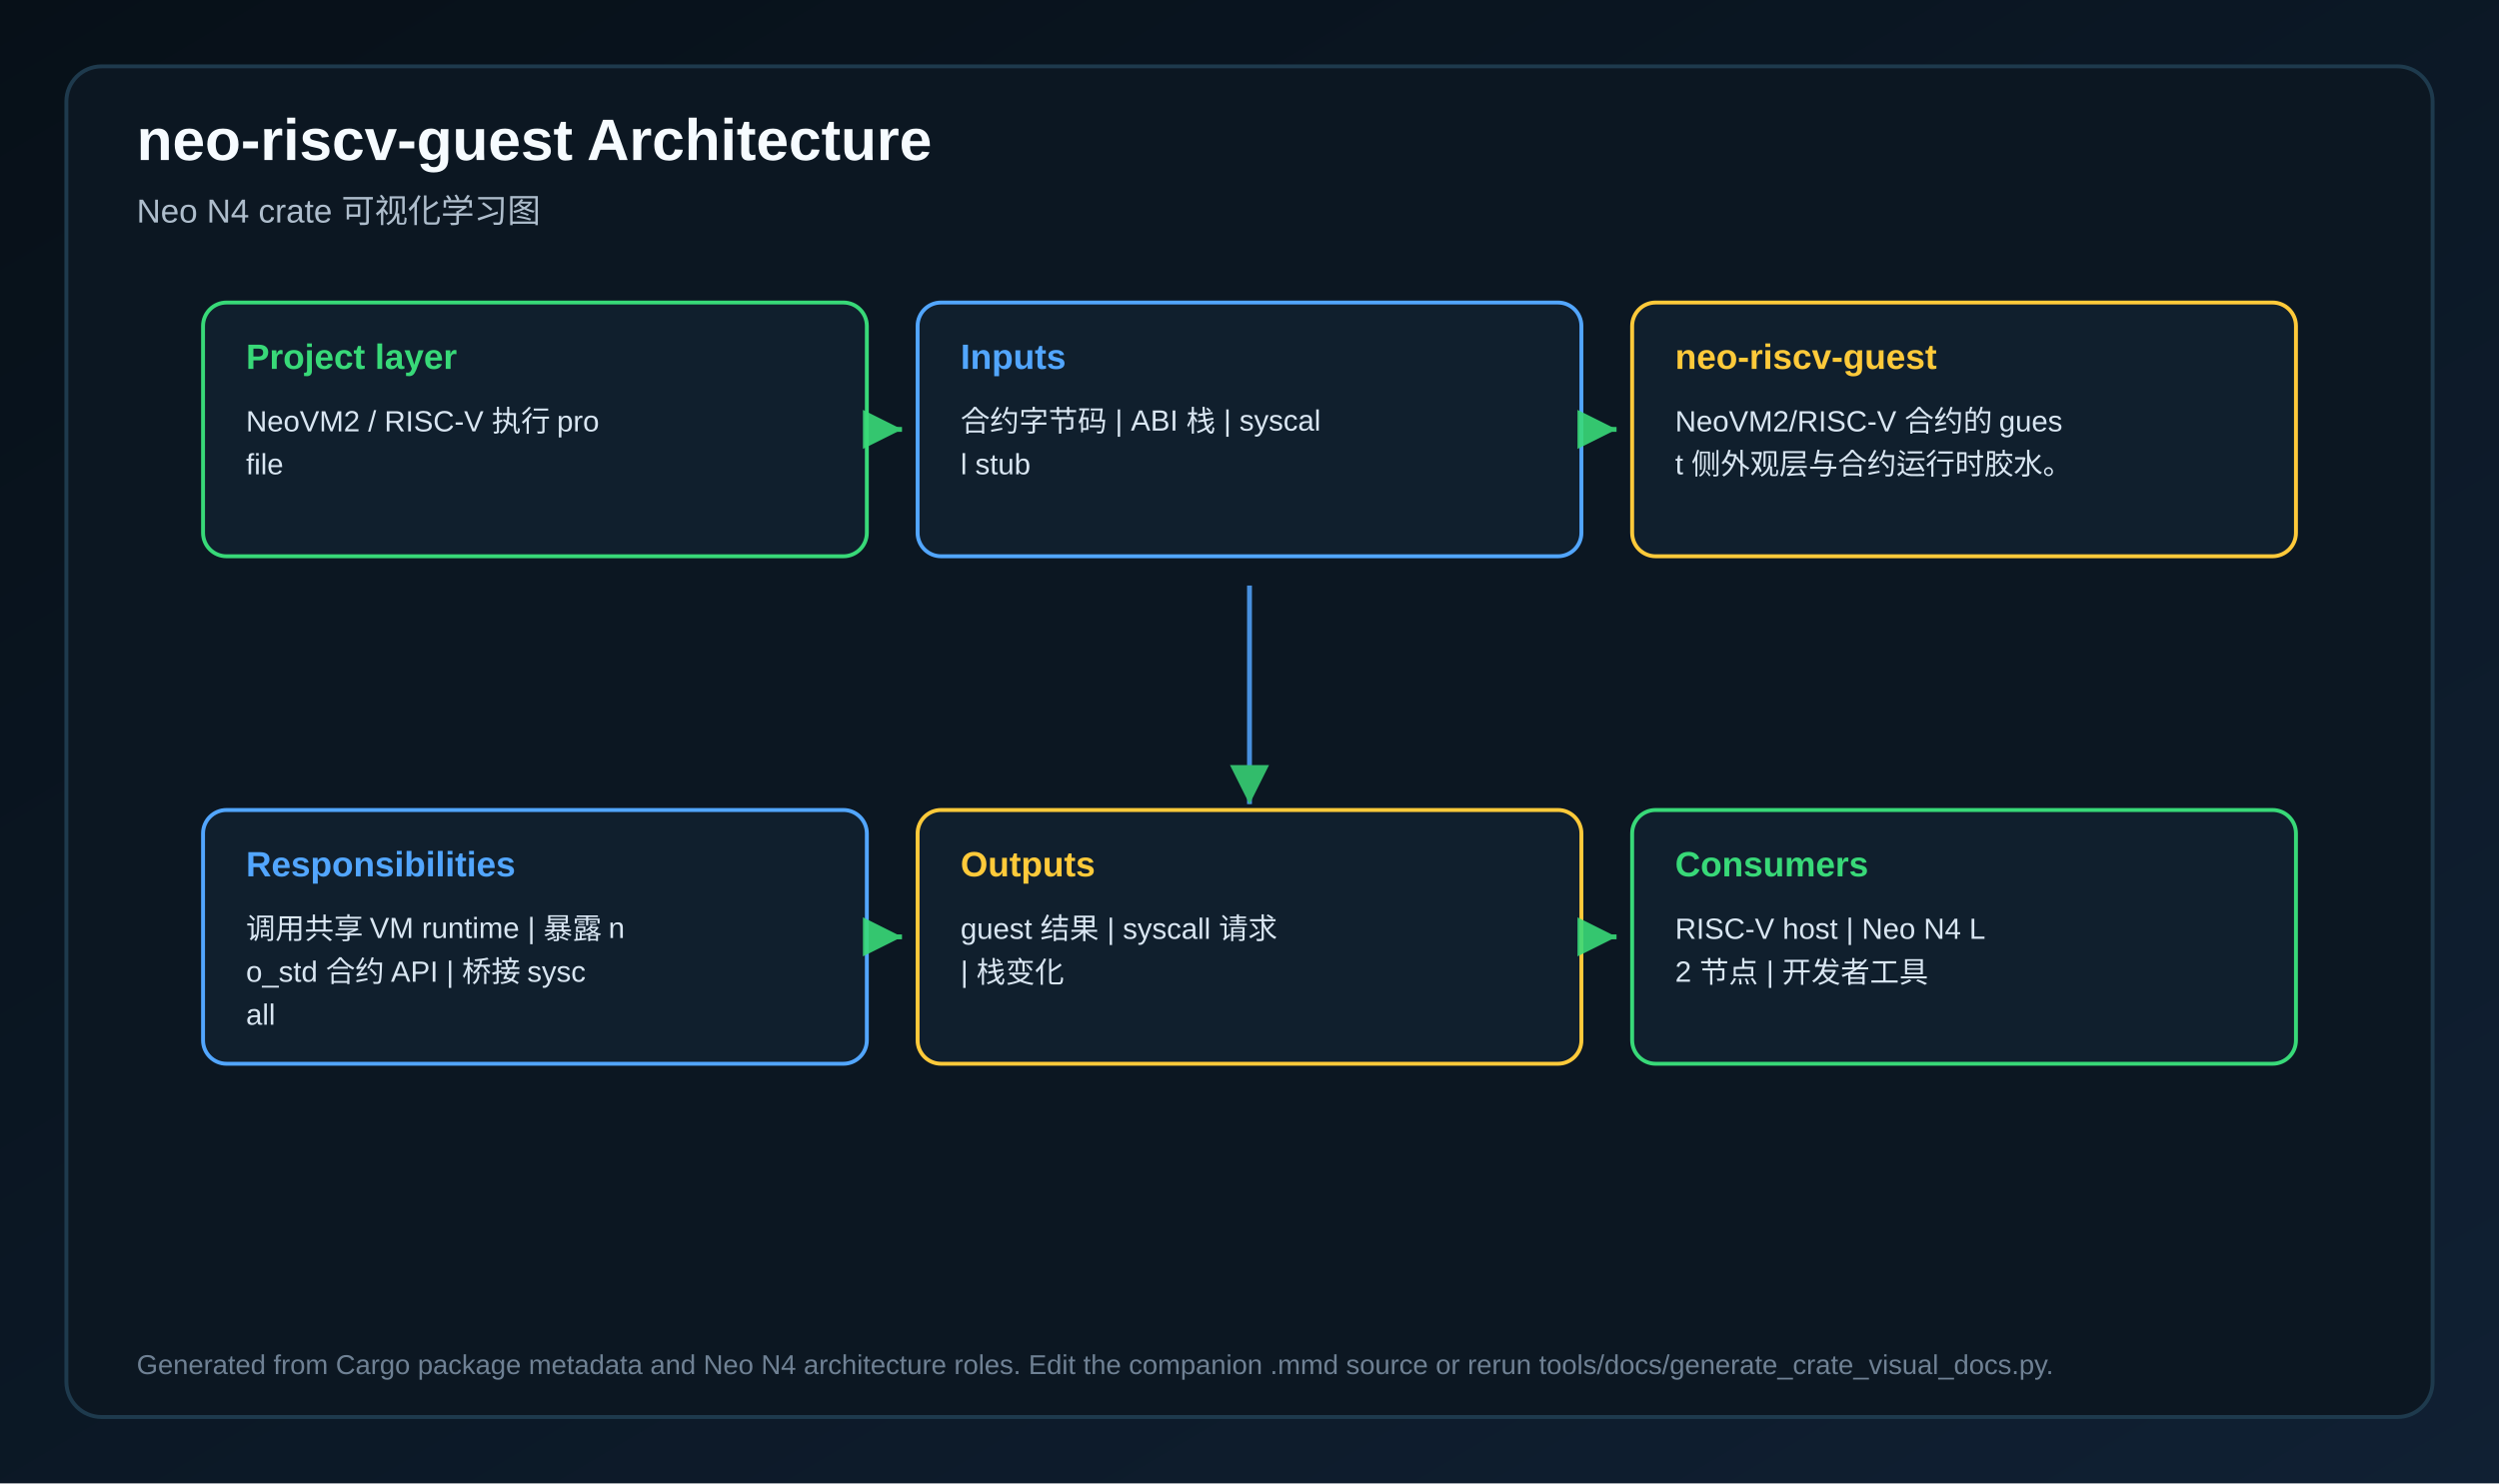
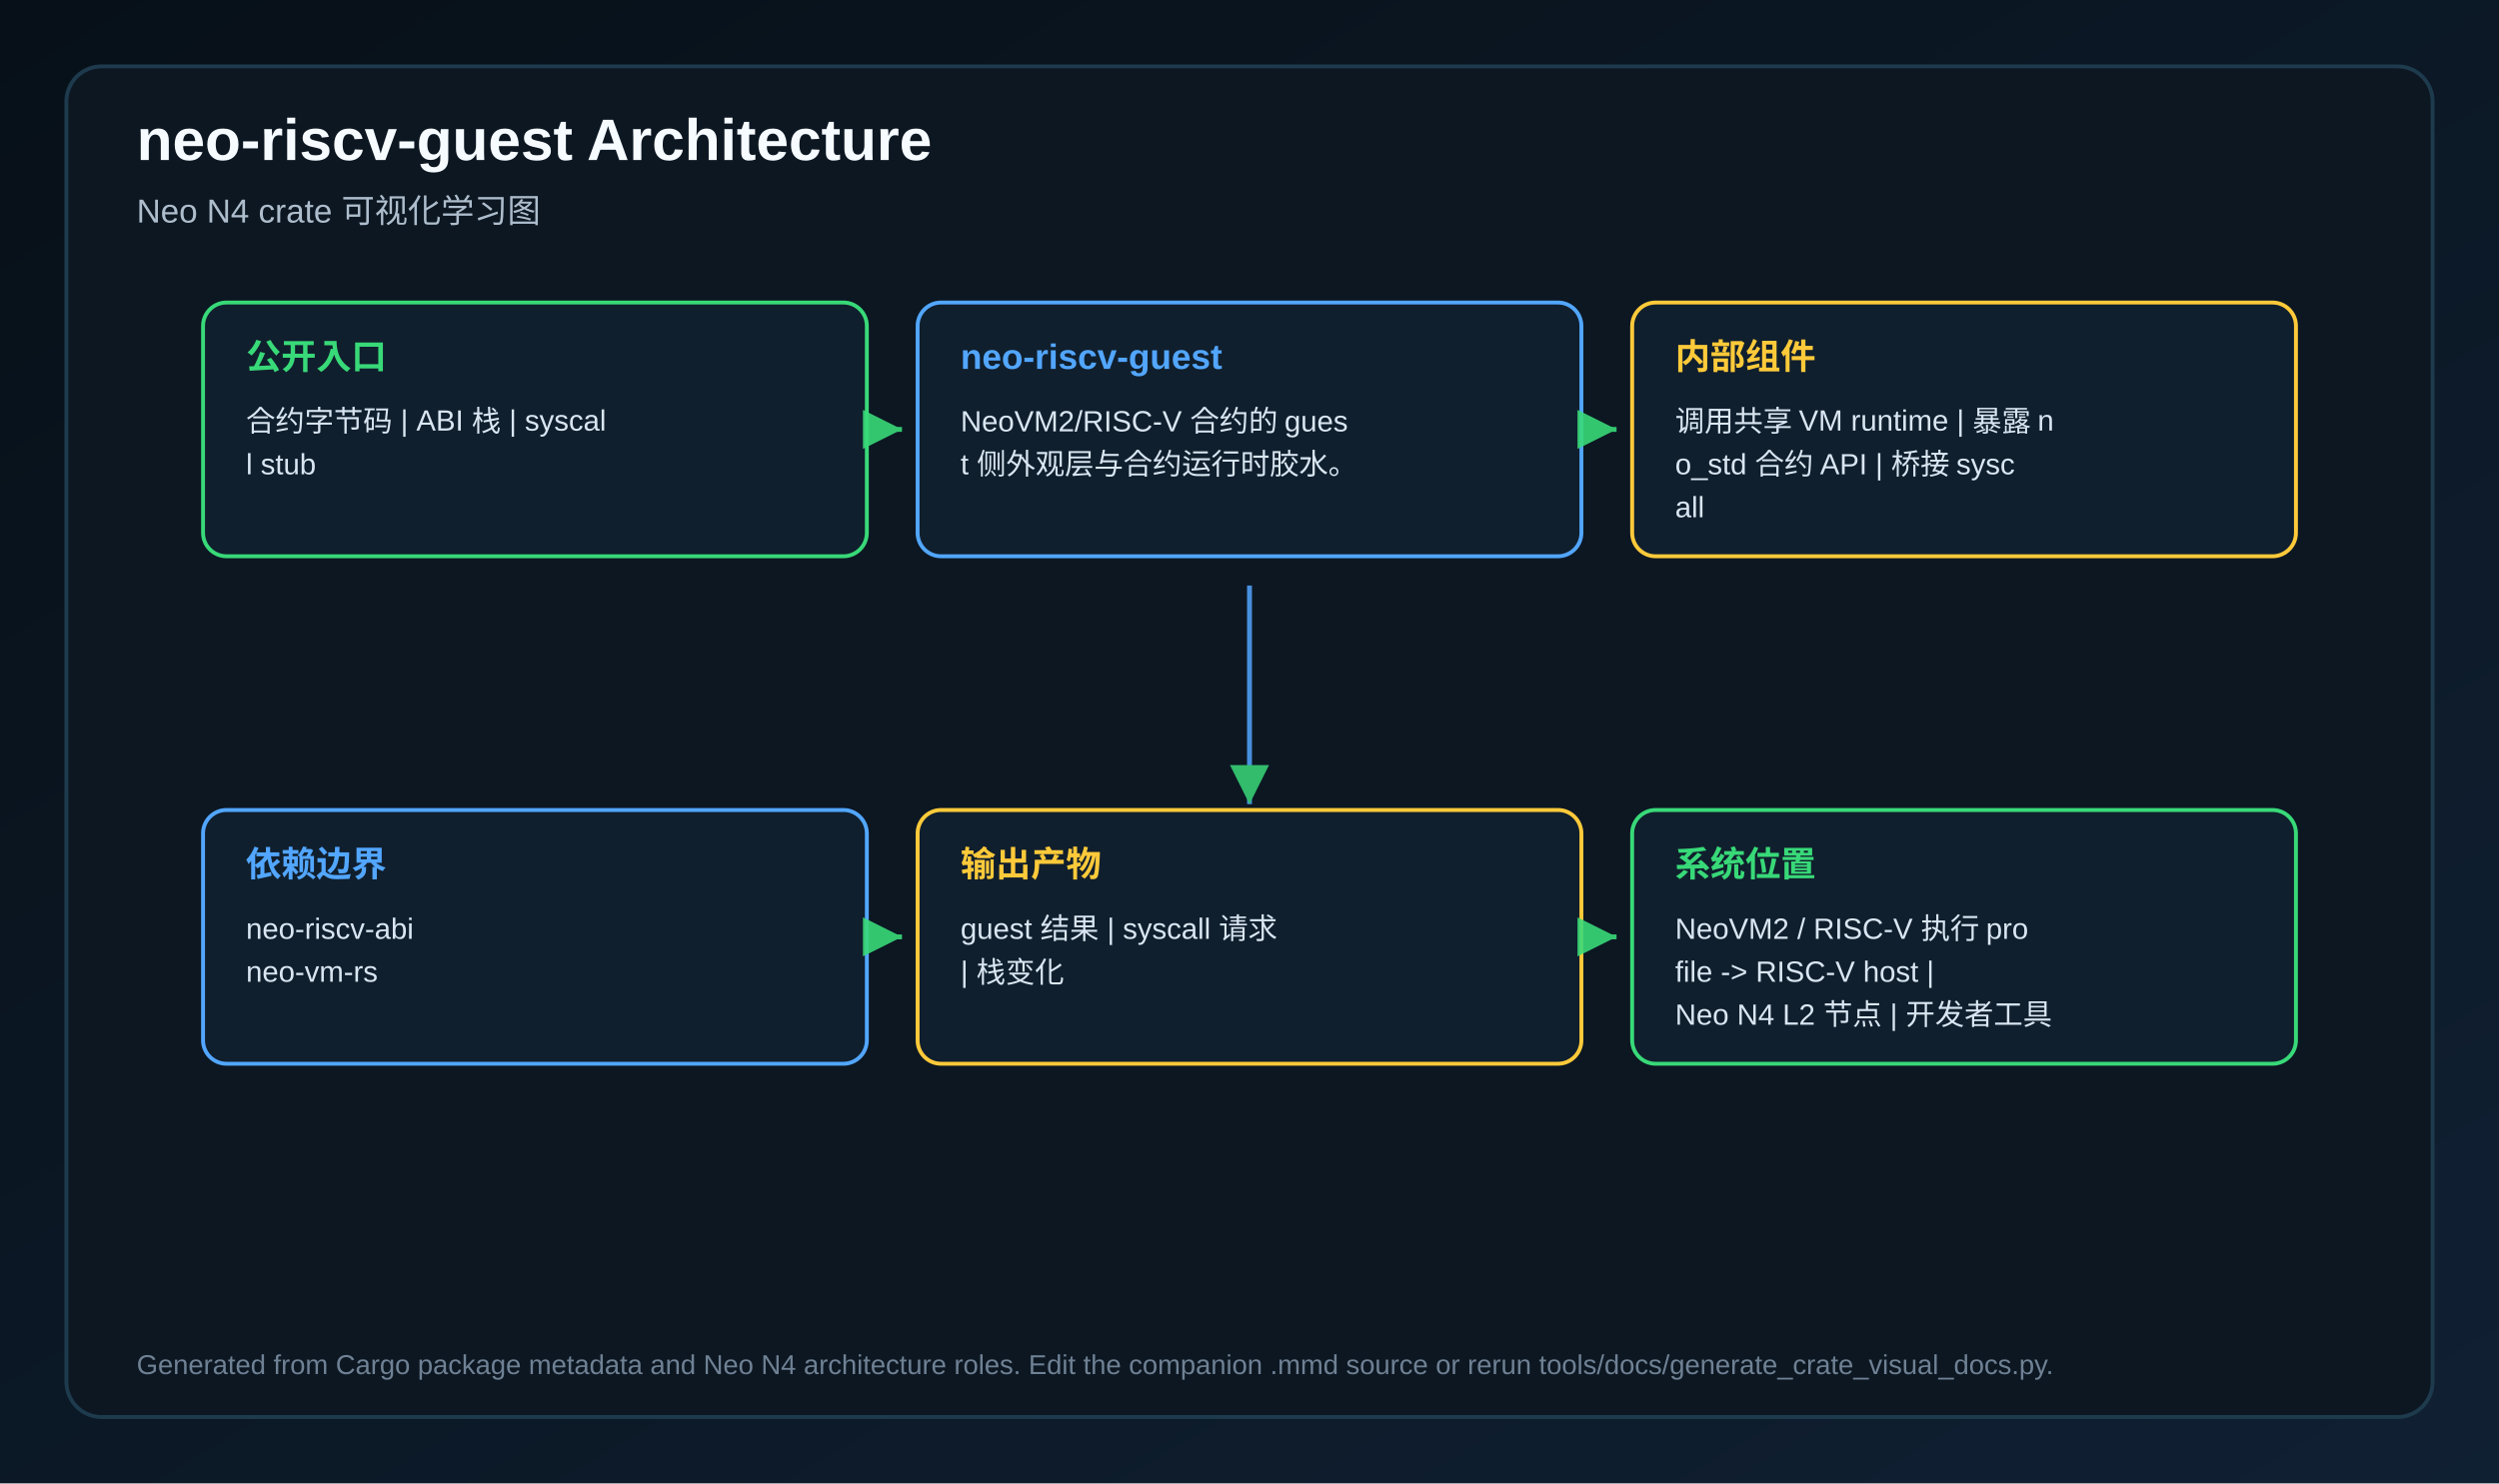
<svg xmlns="http://www.w3.org/2000/svg" width="1280" height="760" viewBox="0 0 1280 760" role="img" aria-label="neo-riscv-guest Architecture">
  <defs>
    <linearGradient id="bg" x1="0" x2="1" y1="0" y2="1">
      <stop offset="0" stop-color="#071018" />
      <stop offset="1" stop-color="#102033" />
    </linearGradient>
    <marker id="arrow" markerWidth="12" markerHeight="12" refX="10" refY="6" orient="auto">
      <path d="M2,2 L10,6 L2,10 Z" fill="#38d978" />
    </marker>
  </defs>
  <rect x="0" y="0" width="1280" height="760" fill="url(#bg)" />
  <rect x="34" y="34" width="1212" height="692" rx="18" fill="#0c1722" stroke="#1e3a4d" stroke-width="2" />
  <text x="70" y="82" fill="#f6fbff" font-size="30" font-family="Segoe UI, Arial, sans-serif" font-weight="700">neo-riscv-guest Architecture</text>
  <text x="70" y="114" fill="#aebdcc" font-size="17" font-family="Segoe UI, Arial, sans-serif">Neo N4 crate 可视化学习图</text>
  <rect x="104" y="155" width="340" height="130" rx="12" fill="#101f2d" stroke="#38d978" stroke-width="2" />
-   <text x="126" y="189" fill="#38d978" font-size="18" font-family="Segoe UI, Arial, sans-serif" font-weight="700">Project layer</text>
-   <text x="126" y="221" fill="#d9e6f2" font-size="15" font-family="Segoe UI, Arial, sans-serif">NeoVM2 / RISC-V 执行 pro</text>
-   <text x="126" y="243" fill="#d9e6f2" font-size="15" font-family="Segoe UI, Arial, sans-serif">file</text>
+   <text x="126" y="189" fill="#38d978" font-size="18" font-family="Segoe UI, Arial, sans-serif" font-weight="700">公开入口</text>
+   <text x="126" y="221" fill="#d9e6f2" font-size="15" font-family="Segoe UI, Arial, sans-serif">合约字节码 | ABI 栈 | syscal</text>
+   <text x="126" y="243" fill="#d9e6f2" font-size="15" font-family="Segoe UI, Arial, sans-serif">l stub</text>
  <rect x="470" y="155" width="340" height="130" rx="12" fill="#101f2d" stroke="#52a6ff" stroke-width="2" />
-   <text x="492" y="189" fill="#52a6ff" font-size="18" font-family="Segoe UI, Arial, sans-serif" font-weight="700">Inputs</text>
-   <text x="492" y="221" fill="#d9e6f2" font-size="15" font-family="Segoe UI, Arial, sans-serif">合约字节码 | ABI 栈 | syscal</text>
-   <text x="492" y="243" fill="#d9e6f2" font-size="15" font-family="Segoe UI, Arial, sans-serif">l stub</text>
+   <text x="492" y="189" fill="#52a6ff" font-size="18" font-family="Segoe UI, Arial, sans-serif" font-weight="700">neo-riscv-guest</text>
+   <text x="492" y="221" fill="#d9e6f2" font-size="15" font-family="Segoe UI, Arial, sans-serif">NeoVM2/RISC-V 合约的 gues</text>
+   <text x="492" y="243" fill="#d9e6f2" font-size="15" font-family="Segoe UI, Arial, sans-serif">t 侧外观层与合约运行时胶水。</text>
  <line x1="452" y1="220" x2="462" y2="220" stroke="#38d978" stroke-width="2.5" marker-end="url(#arrow)" opacity="0.9" />
  <rect x="836" y="155" width="340" height="130" rx="12" fill="#101f2d" stroke="#ffca3a" stroke-width="2" />
-   <text x="858" y="189" fill="#ffca3a" font-size="18" font-family="Segoe UI, Arial, sans-serif" font-weight="700">neo-riscv-guest</text>
-   <text x="858" y="221" fill="#d9e6f2" font-size="15" font-family="Segoe UI, Arial, sans-serif">NeoVM2/RISC-V 合约的 gues</text>
-   <text x="858" y="243" fill="#d9e6f2" font-size="15" font-family="Segoe UI, Arial, sans-serif">t 侧外观层与合约运行时胶水。</text>
+   <text x="858" y="189" fill="#ffca3a" font-size="18" font-family="Segoe UI, Arial, sans-serif" font-weight="700">内部组件</text>
+   <text x="858" y="221" fill="#d9e6f2" font-size="15" font-family="Segoe UI, Arial, sans-serif">调用共享 VM runtime | 暴露 n</text>
+   <text x="858" y="243" fill="#d9e6f2" font-size="15" font-family="Segoe UI, Arial, sans-serif">o_std 合约 API | 桥接 sysc</text>
+   <text x="858" y="265" fill="#d9e6f2" font-size="15" font-family="Segoe UI, Arial, sans-serif">all</text>
  <line x1="818" y1="220" x2="828" y2="220" stroke="#38d978" stroke-width="2.5" marker-end="url(#arrow)" opacity="0.9" />
  <rect x="104" y="415" width="340" height="130" rx="12" fill="#101f2d" stroke="#52a6ff" stroke-width="2" />
-   <text x="126" y="449" fill="#52a6ff" font-size="18" font-family="Segoe UI, Arial, sans-serif" font-weight="700">Responsibilities</text>
-   <text x="126" y="481" fill="#d9e6f2" font-size="15" font-family="Segoe UI, Arial, sans-serif">调用共享 VM runtime | 暴露 n</text>
-   <text x="126" y="503" fill="#d9e6f2" font-size="15" font-family="Segoe UI, Arial, sans-serif">o_std 合约 API | 桥接 sysc</text>
-   <text x="126" y="525" fill="#d9e6f2" font-size="15" font-family="Segoe UI, Arial, sans-serif">all</text>
+   <text x="126" y="449" fill="#52a6ff" font-size="18" font-family="Segoe UI, Arial, sans-serif" font-weight="700">依赖边界</text>
+   <text x="126" y="481" fill="#d9e6f2" font-size="15" font-family="Segoe UI, Arial, sans-serif">neo-riscv-abi</text>
+   <text x="126" y="503" fill="#d9e6f2" font-size="15" font-family="Segoe UI, Arial, sans-serif">neo-vm-rs</text>
  <rect x="470" y="415" width="340" height="130" rx="12" fill="#101f2d" stroke="#ffca3a" stroke-width="2" />
-   <text x="492" y="449" fill="#ffca3a" font-size="18" font-family="Segoe UI, Arial, sans-serif" font-weight="700">Outputs</text>
+   <text x="492" y="449" fill="#ffca3a" font-size="18" font-family="Segoe UI, Arial, sans-serif" font-weight="700">输出产物</text>
  <text x="492" y="481" fill="#d9e6f2" font-size="15" font-family="Segoe UI, Arial, sans-serif">guest 结果 | syscall 请求 </text>
  <text x="492" y="503" fill="#d9e6f2" font-size="15" font-family="Segoe UI, Arial, sans-serif">| 栈变化</text>
  <line x1="452" y1="480" x2="462" y2="480" stroke="#38d978" stroke-width="2.5" marker-end="url(#arrow)" opacity="0.9" />
  <rect x="836" y="415" width="340" height="130" rx="12" fill="#101f2d" stroke="#38d978" stroke-width="2" />
-   <text x="858" y="449" fill="#38d978" font-size="18" font-family="Segoe UI, Arial, sans-serif" font-weight="700">Consumers</text>
-   <text x="858" y="481" fill="#d9e6f2" font-size="15" font-family="Segoe UI, Arial, sans-serif">RISC-V host | Neo N4 L</text>
-   <text x="858" y="503" fill="#d9e6f2" font-size="15" font-family="Segoe UI, Arial, sans-serif">2 节点 | 开发者工具</text>
+   <text x="858" y="449" fill="#38d978" font-size="18" font-family="Segoe UI, Arial, sans-serif" font-weight="700">系统位置</text>
+   <text x="858" y="481" fill="#d9e6f2" font-size="15" font-family="Segoe UI, Arial, sans-serif">NeoVM2 / RISC-V 执行 pro</text>
+   <text x="858" y="503" fill="#d9e6f2" font-size="15" font-family="Segoe UI, Arial, sans-serif">file -&gt; RISC-V host | </text>
+   <text x="858" y="525" fill="#d9e6f2" font-size="15" font-family="Segoe UI, Arial, sans-serif">Neo N4 L2 节点 | 开发者工具</text>
  <line x1="818" y1="480" x2="828" y2="480" stroke="#38d978" stroke-width="2.5" marker-end="url(#arrow)" opacity="0.9" />
  <path d="M640 300 C640 350 640 370 640 412" stroke="#52a6ff" stroke-width="2.5" fill="none" marker-end="url(#arrow)" opacity="0.85" />
  <text x="70" y="704" fill="#6f8194" font-size="14" font-family="Segoe UI, Arial, sans-serif">Generated from Cargo package metadata and Neo N4 architecture roles. Edit the companion .mmd source or rerun tools/docs/generate_crate_visual_docs.py.</text>
</svg>
